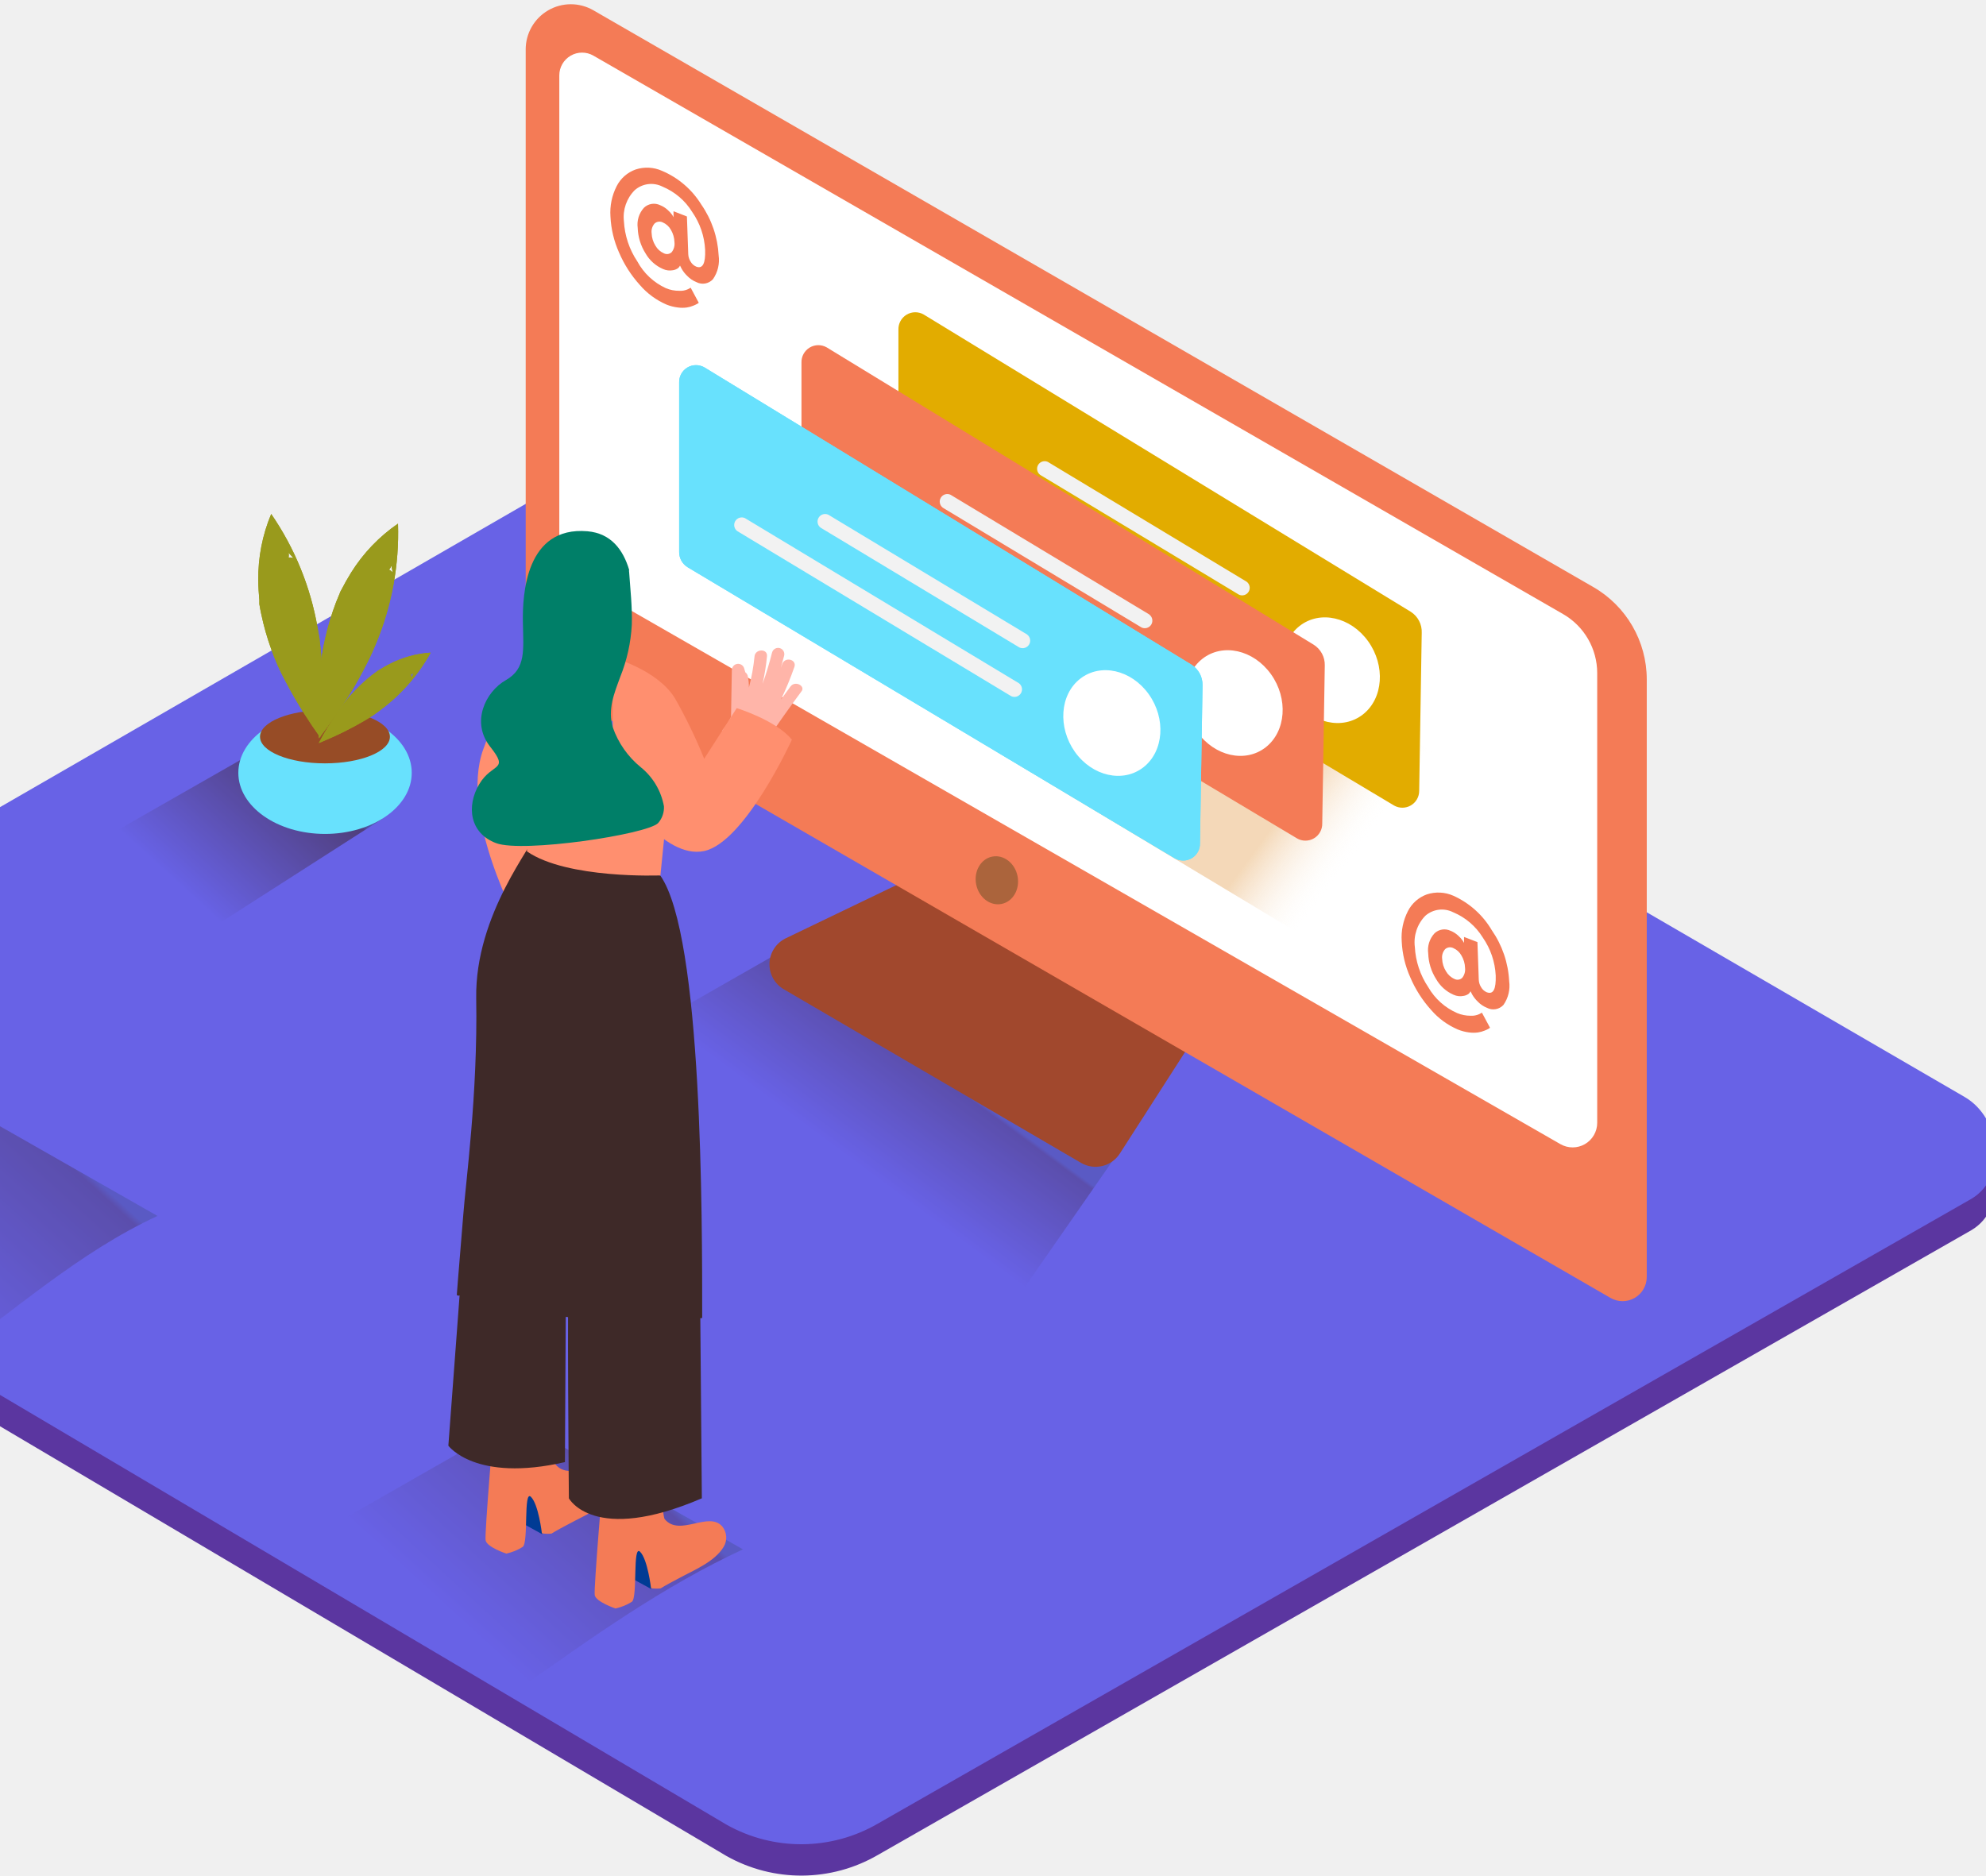
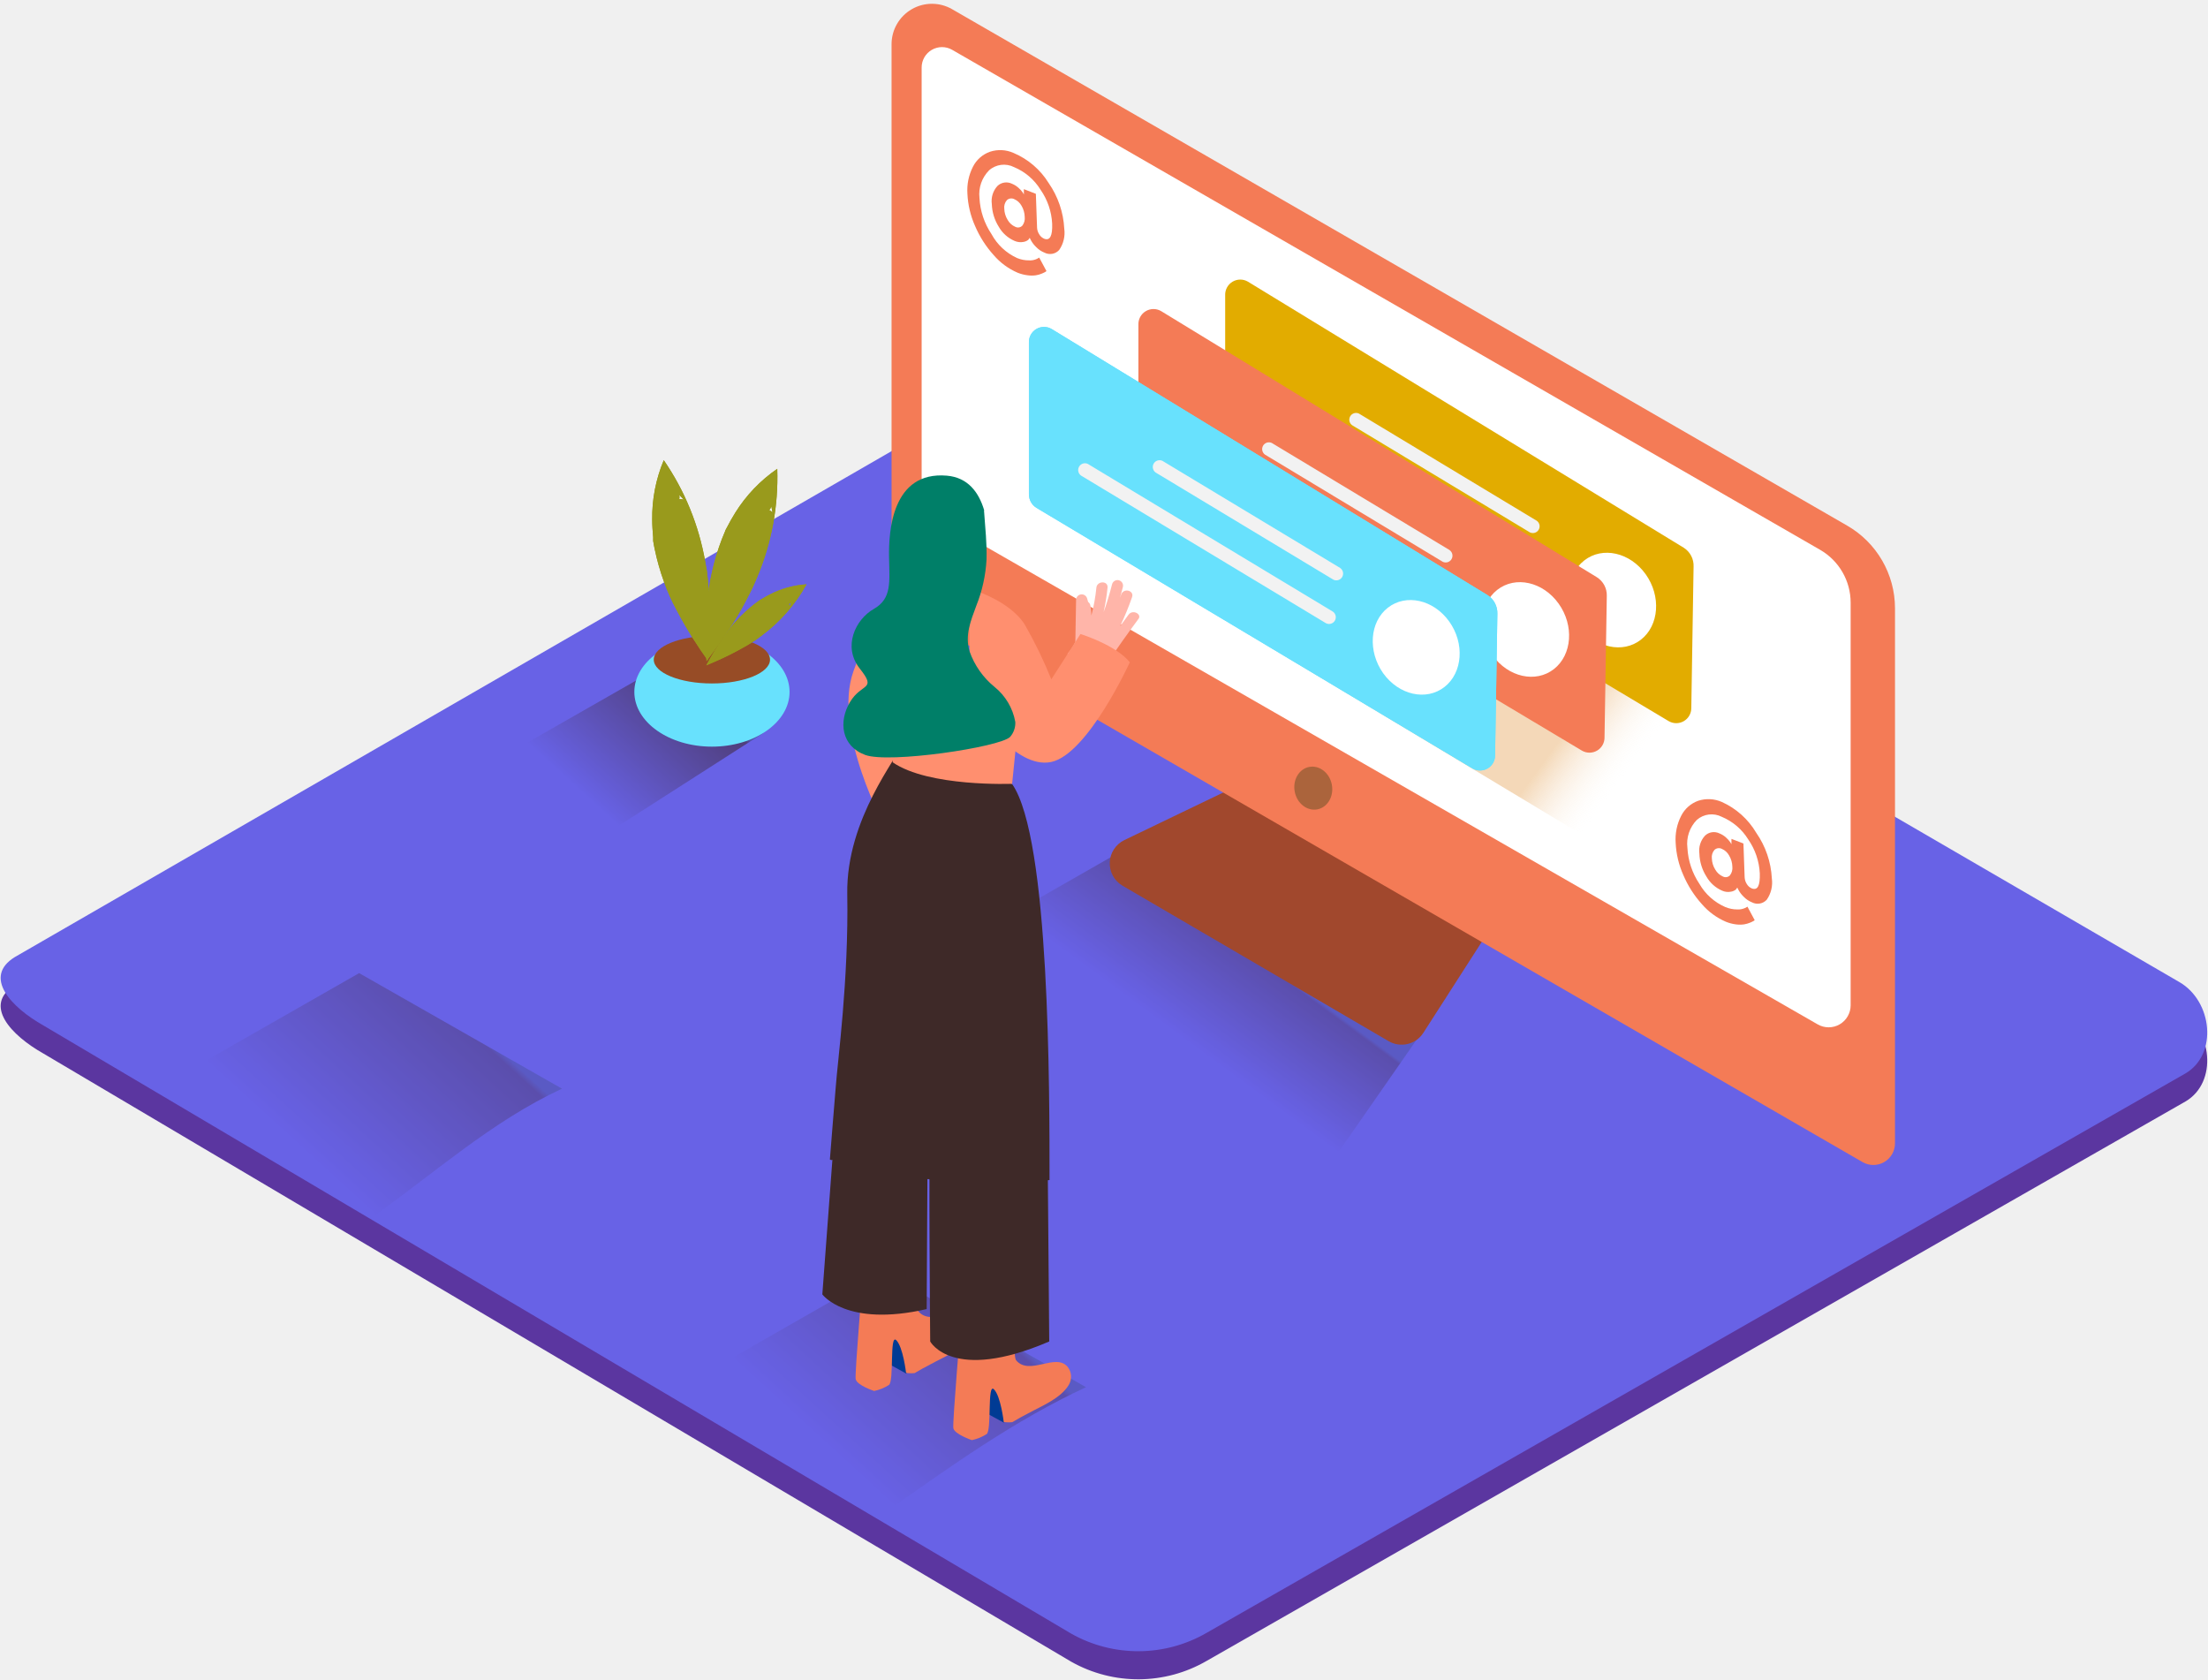
- <svg xmlns="http://www.w3.org/2000/svg" viewBox="90 0 380 359">
+ <svg xmlns="http://www.w3.org/2000/svg" viewBox="0 0 472 359">
  <defs>
    <linearGradient x1="61.181%" y1="36.82%" x2="40.788%" y2="55.54%" id="a">
      <stop stop-color="#78B46A" offset="0%" />
      <stop stop-color="#7F3500" offset="3%" />
      <stop stop-color="#FFF" offset="100%" />
    </linearGradient>
    <linearGradient x1="82.186%" y1="28.519%" x2="29.852%" y2="62.464%" id="b">
      <stop stop-color="#78B46A" offset="0%" />
      <stop stop-color="#7F3500" offset="3%" />
      <stop stop-color="#FFF" offset="100%" />
    </linearGradient>
    <linearGradient x1="80.66%" y1="21.864%" x2="21.557%" y2="66.62%" id="c">
      <stop stop-color="#78B46A" offset="0%" />
      <stop stop-color="#7F3500" offset="3%" />
      <stop stop-color="#FFF" offset="100%" />
    </linearGradient>
    <linearGradient x1="81.016%" y1="60.589%" x2="67.462%" y2="55.277%" id="d">
      <stop stop-color="#FFF" stop-opacity="0" offset="0%" />
      <stop stop-color="#DC841E" offset="99%" />
    </linearGradient>
    <linearGradient x1="82.183%" y1="27.537%" x2="29.857%" y2="62.324%" id="e">
      <stop stop-color="#78B46A" offset="0%" />
      <stop stop-color="#7F3500" offset="3%" />
      <stop stop-color="#FFF" offset="100%" />
    </linearGradient>
  </defs>
  <g fill-rule="nonzero" fill="none">
    <path d="M229.018 355.203L9.313 225.211c-6.995-3.938-12.99-10.39-6.175-14.622L223.625 83.367c3.305-2.052 8.327-3.399 11.696-1.437l230.595 134.007c6.994 4.066 8.25 15.392 1.28 19.496L257.972 354.998a29.178 29.178 0 01-28.953.205z" fill="#5B36A0" />
    <path d="M229.018 349.203L9.313 219.211c-6.995-3.938-12.99-10.39-6.175-14.622L223.625 77.367c3.305-2.052 8.327-3.399 11.696-1.437l230.595 134.007c6.994 4.066 8.25 15.392 1.28 19.496L257.972 348.998a29.178 29.178 0 01-28.953.205z" fill="#6862E6" />
    <path d="M247.133 177.693L203.78 202.46s66.783 40.8 80.439 46.546l24.968-35.913" fill="url(#a)" opacity=".25" style="mix-blend-mode:multiply" />
    <path d="M232.157 296.513l-43.365-24.715-43.364 24.767s22.585 13.8 44.171 26.473c13.708-9.71 27.428-19.521 42.558-26.525z" fill="url(#b)" opacity=".25" style="mix-blend-mode:multiply" />
    <path d="M138.728 143.883l-27.505 15.712s2.331 14.404 15.988 20.15l36.01-23.087" fill="url(#c)" opacity=".46" style="mix-blend-mode:multiply" />
    <ellipse fill="#68E1FD" cx="152.192" cy="147.898" rx="16.59" ry="11.697" />
    <ellipse fill="#974C26" cx="152.179" cy="140.997" rx="12.426" ry="5.092" />
    <path d="M151.73 132.506c0-2.296-.076-4.591-.256-6.887-.051-.599-.106-1.193-.166-1.783l-.128-1.167c0-.347-.18-1.283-.18-1.193-.077-.47-.158-.936-.243-1.398a54.855 54.855 0 00-8.865-21.715 31.778 31.778 0 00-2.473 12.71c0 1.284.103 2.566.205 3.772v.757c.103.615.218 1.282.346 1.846a50.222 50.222 0 001.96 6.888 41.928 41.928 0 002.678 6.003 82.454 82.454 0 003.676 6.349 90.88 90.88 0 002.985 4.425c.308-2.86.449-5.734.461-8.607zm-6.52-25.819a2.067 2.067 0 000-.897c.316.324.628.658.935 1a2.84 2.84 0 00-.948-.103h.013z" fill="#999A1C" />
    <path d="M155.996 134.276a65.015 65.015 0 003.498-5.938c.282-.53.555-1.06.82-1.59l.525-1.065.5-1.103.55-1.283a54.876 54.876 0 004.266-23.087 31.728 31.728 0 00-8.967 9.363 45.938 45.938 0 00-1.858 3.284l-.256.474-.064.206c-.243.577-.487 1.154-.717 1.744a50.22 50.22 0 00-2.063 6.862 41.95 41.95 0 00-.986 6.503 77.621 77.621 0 00-.333 7.323c0 1.911 0 3.656.115 5.336 1.704-2.27 3.42-4.605 4.97-7.029zm8.456-25.254c.2-.226.349-.493.435-.783.094.445.175.873.244 1.283-.2-.2-.43-.368-.68-.5z" fill="#999A1C" />
    <path d="M155.907 139.997a64.687 64.687 0 003.843-2.078l.96-.59.629-.398.615-.436.717-.526a34.464 34.464 0 009.736-11.069 19.928 19.928 0 00-7.84 2.168c-.705.36-1.384.757-2.063 1.167l-.294.18-.103.09-.948.705a31.541 31.541 0 00-3.33 3.04 26.351 26.351 0 00-2.627 3.193 83.516 83.516 0 00-2.562 3.848 55.792 55.792 0 00-1.653 2.925c1.653-.693 3.306-1.411 4.92-2.22zm12.708-10.902a1.28 1.28 0 00.487-.283c-.094.274-.196.543-.308.808a1.797 1.797 0 00-.179-.513v-.012zM151.73 132.506c0-2.296-.076-4.591-.256-6.887-.051-.599-.106-1.193-.166-1.783l-.128-1.167c0-.347-.18-1.283-.18-1.193-.077-.47-.158-.936-.243-1.398a54.855 54.855 0 00-8.865-21.715 31.778 31.778 0 00-2.473 12.71c0 1.284.103 2.566.205 3.772v.757c.103.615.218 1.282.346 1.846a50.222 50.222 0 001.96 6.888 41.928 41.928 0 002.678 6.003 82.454 82.454 0 003.676 6.349 90.88 90.88 0 002.985 4.425c.308-2.86.449-5.734.461-8.607zm-6.52-25.819a2.067 2.067 0 000-.897c.316.324.628.658.935 1a2.84 2.84 0 00-.948-.103h.013z" fill="#999A1C" />
    <path d="M155.996 134.276a65.015 65.015 0 003.498-5.938c.282-.53.555-1.06.82-1.59l.525-1.065.5-1.103.55-1.283a54.876 54.876 0 004.266-23.087 31.728 31.728 0 00-8.967 9.363 45.938 45.938 0 00-1.858 3.284l-.256.474-.064.206c-.243.577-.487 1.154-.717 1.744a50.22 50.22 0 00-2.063 6.862 41.95 41.95 0 00-.986 6.503 77.621 77.621 0 00-.333 7.323c0 1.911 0 3.656.115 5.336 1.704-2.27 3.42-4.605 4.97-7.029zm8.456-25.254c.2-.226.349-.493.435-.783.094.445.175.873.244 1.283-.2-.2-.43-.368-.68-.5z" fill="#999A1C" />
    <path d="M155.907 139.997a64.687 64.687 0 003.843-2.078l.96-.59.629-.398.615-.436.717-.526a34.464 34.464 0 009.736-11.069 19.928 19.928 0 00-7.84 2.168c-.705.36-1.384.757-2.063 1.167l-.294.18-.103.09-.948.705a31.541 31.541 0 00-3.33 3.04 26.351 26.351 0 00-2.627 3.193 83.516 83.516 0 00-2.562 3.848 55.792 55.792 0 00-1.653 2.925c1.653-.693 3.306-1.411 4.92-2.22zm12.708-10.902a1.28 1.28 0 00.487-.283c-.094.274-.196.543-.308.808a1.797 1.797 0 00-.179-.513v-.012z" fill="#999A1C" />
    <path d="M264.35 168.022l-23.994 11.543a5.53 5.53 0 00-.384 9.76l56.867 33.22a5.518 5.518 0 007.43-1.782l13.823-21.523" fill="#A1482D" />
    <path d="M394.854 112.344L203.524 1.962a8.626 8.626 0 00-8.626.01 8.644 8.644 0 00-4.312 7.48v114.833a7.184 7.184 0 003.587 6.22L398.146 248.39a4.62 4.62 0 004.632.003 4.631 4.631 0 002.312-4.018V130.018a20.398 20.398 0 00-10.236-17.674z" fill="#F47B56" />
    <path d="M203.537 10.646l185.552 106.88a13.034 13.034 0 016.52 11.286v86.076a4.708 4.708 0 01-2.344 4.065 4.697 4.697 0 01-4.688.014L199.348 110.304a4.643 4.643 0 01-2.331-4.027V14.429c0-1.555.827-2.992 2.171-3.772a4.351 4.351 0 014.35-.011z" fill="#FFF" />
    <ellipse fill="#AB643C" transform="rotate(-10.9 280.738 168.465)" cx="280.738" cy="168.465" rx="4.036" ry="4.617" />
    <path fill="url(#d)" opacity=".32" d="M253.41 127.427l86.23 51.869 42.595-24.793-76.109-44.353" />
    <path d="M359.97 117.102l-93.224-56.91a3.225 3.225 0 00-3.278.028 3.233 3.233 0 00-1.565 2.884V95.53a3.4 3.4 0 001.627 2.924l93.212 55.704c.997.567 2.22.56 3.21-.02a3.22 3.22 0 001.594-2.79l.487-30.23a4.542 4.542 0 00-2.063-4.015z" fill="#E2AC00" />
    <path d="M337.667 133.789c3.343 4.681 9.223 5.99 13.118 2.937 3.894-3.053 4.343-9.324 1-13.993-3.345-4.669-9.225-5.99-13.12-2.937-3.894 3.052-4.342 9.311-.998 13.993z" fill="#FFF" />
    <path d="M328.52 111.318l-38.023-22.92a1.447 1.447 0 00-1.862.578 1.45 1.45 0 00.402 1.91l38.022 22.92a1.447 1.447 0 001.862-.578 1.45 1.45 0 00-.401-1.91zM326.957 120.63l-52.41-31.591a1.45 1.45 0 00-1.396 2.488l52.345 31.603a1.447 1.447 0 001.862-.578 1.45 1.45 0 00-.401-1.91v-.013z" fill="#F2F2F2" />
    <path d="M341.369 123.387L248.196 66.49a3.225 3.225 0 00-3.278.028 3.233 3.233 0 00-1.565 2.884v32.411a3.4 3.4 0 001.615 2.938l93.211 55.703c1.008.58 2.25.57 3.248-.025a3.22 3.22 0 001.569-2.848l.487-30.23a4.542 4.542 0 00-2.114-3.964z" fill="#F47B56" />
    <path d="M319.065 140.074c3.344 4.681 9.224 5.99 13.119 2.937 3.894-3.053 4.342-9.325.999-13.993-3.344-4.67-9.224-5.99-13.118-2.938-3.895 3.053-4.343 9.312-1 13.994z" fill="#FFF" />
    <path d="M309.918 117.602l-38.048-22.92a1.447 1.447 0 00-1.862.578 1.45 1.45 0 00.402 1.91l38.022 22.92a1.447 1.447 0 001.862-.578 1.45 1.45 0 00-.401-1.91h.025zM308.343 126.978l-52.397-31.642a1.447 1.447 0 00-1.862.579 1.45 1.45 0 00.402 1.91l52.409 31.59a1.447 1.447 0 001.862-.578 1.45 1.45 0 00-.402-1.91l-.012.051z" fill="#F2F2F2" />
    <path d="M317.99 127.21l-93.2-56.897a3.225 3.225 0 00-3.278.027 3.233 3.233 0 00-1.564 2.884v32.412a3.4 3.4 0 001.627 2.924l93.211 55.704c1.008.58 2.25.57 3.249-.026a3.22 3.22 0 001.568-2.847l.487-30.231a4.542 4.542 0 00-2.1-3.95z" fill="#68E1FD" />
    <path d="M317.99 127.21l-93.2-56.897a3.225 3.225 0 00-3.278.027 3.233 3.233 0 00-1.564 2.884v32.412a3.4 3.4 0 001.627 2.924l93.211 55.704c1.008.58 2.25.57 3.249-.026a3.22 3.22 0 001.568-2.847l.487-30.231a4.542 4.542 0 00-2.1-3.95z" fill="#68E1FD" />
    <path d="M295.673 143.896c3.343 4.681 9.224 5.99 13.118 2.937 3.895-3.053 4.343-9.325 1-13.993-3.344-4.669-9.225-5.99-13.119-2.937-3.894 3.052-4.304 9.311-1 13.993z" fill="#FFF" />
    <path d="M286.526 121.425l-38.035-22.92a1.447 1.447 0 00-1.862.578 1.45 1.45 0 00.401 1.91l38.023 22.92a1.447 1.447 0 001.862-.578 1.45 1.45 0 00-.402-1.91h.013zM284.95 130.75l-52.409-31.592a1.447 1.447 0 00-1.862.579 1.45 1.45 0 00.402 1.91l52.409 31.59a1.447 1.447 0 001.862-.578 1.45 1.45 0 00-.402-1.91z" fill="#F2F2F2" />
    <path d="M195.672 124.028a45.406 45.406 0 00-13.208 19.38c-4.638 12.827 6.956 33.784 6.956 33.784l18.038-14.3" fill="#FF8F6F" />
    <path d="M193.724 293.602l-4.893-2.706 1.28-7.003s7.29.692 7.93 3.283" fill="#003B94" />
    <path d="M195.518 293.5c1.102-.68 2.255-1.283 3.395-1.886 2.83-1.552 6.918-3.155 8.66-6.067a3.39 3.39 0 00-.23-3.848c-2.563-3.104-8.174 2.001-11.044-1.436-.563-.68-.832-11.467-.832-11.467l-10.915 2.95s-1.845 21.676-1.64 23.01c.205 1.334 3.959 2.566 3.959 2.566a9.666 9.666 0 003.151-1.283c1.14-.834.102-11.005 1.563-9.581 1.46 1.424 2.1 6.99 2.1 6.99.607.092 1.222.11 1.833.051z" fill="#F47B56" />
    <path d="M214.568 304.08l-4.894-2.667 1.28-7.003s7.29.693 7.93 3.283" fill="#003B94" />
    <path d="M216.412 303.978c1.102-.68 2.255-1.282 3.395-1.885 2.831-1.552 6.918-3.155 8.66-6.067a3.39 3.39 0 00-.23-3.848c-2.563-3.104-8.174 2.001-11.043-1.436-.564-.68-.833-11.467-.833-11.467l-10.915 2.95s-1.857 21.753-1.652 23.036c.205 1.282 3.958 2.565 3.958 2.565a9.666 9.666 0 003.152-1.283c1.14-.833.102-11.004 1.563-9.58 1.46 1.423 2.1 6.99 2.1 6.99a7.498 7.498 0 001.845.025z" fill="#F47B56" />
    <path d="M179.005 233.614l-3.216 43.058s5.125 7.08 22.304 3.142l.166-29.026M198.849 242.144c-.372 3.706 0 44.596 0 44.596s4.752 8.901 25.442 0l-.295-34.746" fill="#3E2928" />
    <path d="M177.403 247.838c1.41.975 1.896-4.04 3.37-3.18a83.77 83.77 0 0016.961 7.49h.128a1.165 1.165 0 011.576.577 89.585 89.585 0 0011.133 2.565c4.83.77 8.826-2.808 13.784-3.052 0-19.008.09-73.109-7.994-84.652l-23.918-8.055c-.115 1.975-11.606 15.314-11.325 31.578.32 18.328-2.062 35.618-2.472 41.351-.064.975-1.191 14.34-1.243 15.378z" fill="#3E2928" />
    <path d="M218.564 145.73l-2.203 21.804s-17.845.719-25.532-4.591v-18.496" fill="#FF8F6F" />
    <path d="M241.252 131.378l-1.819 2.488c.97-2.024 1.826-4.1 2.562-6.22.513-1.45-1.806-2.027-2.318-.578l-.27.744c.223-.77.432-1.543.628-2.322a1.195 1.195 0 10-2.319-.577 62.236 62.236 0 01-1.806 5.952 42.54 42.54 0 00.846-5.26c.154-1.525-2.242-1.461-2.383 0a37.916 37.916 0 01-1.076 5.965c0-.684-.064-1.368-.192-2.052a1.206 1.206 0 00-.5-.86 9.29 9.29 0 00-.23-.795 1.204 1.204 0 00-2.345.36l-.154 8.978c-.433.93-.999 1.795-1.678 2.565a41.64 41.64 0 013.331 2.565 34.337 34.337 0 012.716 2.565 65.716 65.716 0 002.216-2.924c.088-.075.166-.161.23-.257a255.44 255.44 0 016.611-9.337c.948-1.052-1.14-2.219-2.05-1z" fill="#FFB5A9" />
    <path d="M207.24 125.85s8.43 2.27 11.85 7.695a96.553 96.553 0 015.65 11.66l6.225-9.685s7.559 2.322 10.556 6.042c0 0-8.967 19.623-16.782 21.304-7.814 1.68-16.116-11.518-16.116-11.518s-1.716 5.515-1.383-.372" fill="#FF8F6F" />
    <path d="M212.595 146.82a17.097 17.097 0 01-5.342-7.618c-1.013-3.45.256-6.478 1.434-9.684a31.237 31.237 0 002.204-9.966c.102-3.36-.282-6.72-.513-10.069a.976.976 0 010-.436c-1.127-3.783-3.433-6.99-7.98-7.375-11.774-1-12.44 12.057-12.35 17.367.09 5.31.653 8.901-3.254 11.12-3.908 2.219-6.726 8.042-2.998 12.75 3.728 4.706.384 2.988-2.101 7.169-2.485 4.181-1.845 9.402 3.254 11.287 5.099 1.885 28.799-1.655 30.976-3.848a4.531 4.531 0 001.115-3.206 12.444 12.444 0 00-4.445-7.49z" fill="#007F68" />
    <path d="M224.176 39.132a18.805 18.805 0 013.33 9.748 6.419 6.419 0 01-1.088 4.553 2.624 2.624 0 01-3.178.552 4.906 4.906 0 01-1.716-1.154 5.989 5.989 0 01-1.102-1.398l-.307-.603a2.13 2.13 0 01-.308.436 2.24 2.24 0 01-1.05.449 3.186 3.186 0 01-1.896-.231 7.113 7.113 0 01-3.357-3.014 9.692 9.692 0 01-1.486-4.861 4.775 4.775 0 011.192-3.848 2.739 2.739 0 013.113-.488c.513.205.986.5 1.396.873.35.297.659.637.922 1.013l.23.41v-1.141l2.563 1 .256 7.209c.018.516.178 1.017.462 1.449.24.417.609.745 1.05.936 1.238.488 1.81-.581 1.717-3.206a13.889 13.889 0 00-2.473-7.247 12.136 12.136 0 00-5.675-4.848 4.774 4.774 0 00-5.33.68 7.252 7.252 0 00-2.062 5.925 15.3 15.3 0 002.562 7.696 11.817 11.817 0 005.47 5.13c.812.34 1.684.51 2.563.5a3.417 3.417 0 001.665-.307l.513-.283 1.55 2.886-.257.18a6.133 6.133 0 01-.755.359c-.41.177-.84.298-1.282.36a6.398 6.398 0 01-1.703 0 8.575 8.575 0 01-2.165-.552 14.093 14.093 0 01-5.125-3.771 22.36 22.36 0 01-3.971-6.208 19.027 19.027 0 01-1.64-6.888c-.138-2 .27-3.999 1.179-5.784a6.51 6.51 0 013.638-3.207 7 7 0 015.047.257 16.288 16.288 0 017.508 6.438zm-5.65 9.12c.42-.538.61-1.221.525-1.899a4.904 4.904 0 00-.679-2.372 3.255 3.255 0 00-1.55-1.411 1.395 1.395 0 00-1.576.205 2.35 2.35 0 00-.563 1.86c.029.846.28 1.669.73 2.385.37.652.94 1.165 1.627 1.463a1.28 1.28 0 001.486-.231M375.433 178.013a18.74 18.74 0 013.33 9.748 6.419 6.419 0 01-1.088 4.553 2.637 2.637 0 01-3.177.552 5.047 5.047 0 01-1.717-1.154 6.207 6.207 0 01-1.102-1.399l-.307-.602c-.087.156-.19.302-.308.436-.304.24-.666.395-1.05.449a3.071 3.071 0 01-1.883-.218 7.113 7.113 0 01-3.357-3.027 9.653 9.653 0 01-1.499-4.874 4.724 4.724 0 011.192-3.848 2.726 2.726 0 013.1-.487c.514.204.987.499 1.396.872.35.302.66.647.923 1.026l.243.41v-1.141l2.562.987.257 7.209c.022.515.181 1.015.46 1.449.242.417.61.745 1.051.936 1.281.488 1.807-.577 1.73-3.206a13.953 13.953 0 00-2.473-7.26 12.161 12.161 0 00-5.662-4.835 4.787 4.787 0 00-5.33.667 7.252 7.252 0 00-2.01 5.964 15.25 15.25 0 002.561 7.695 11.868 11.868 0 005.535 4.964 6.668 6.668 0 002.562.513 3.545 3.545 0 001.665-.308l.513-.282 1.55 2.886-.256.18a6.133 6.133 0 01-.756.359c-.412.17-.842.29-1.281.359a6.526 6.526 0 01-1.717 0 8.55 8.55 0 01-2.152-.564 14.093 14.093 0 01-5.125-3.759 22.41 22.41 0 01-3.97-6.22 18.988 18.988 0 01-1.64-6.888 11.003 11.003 0 011.178-5.772 6.562 6.562 0 013.638-3.219 7.09 7.09 0 015.06.257 16.315 16.315 0 017.354 6.592zm-5.65 9.12a2.567 2.567 0 00.538-1.899 4.865 4.865 0 00-.691-2.372 3.204 3.204 0 00-1.538-1.411 1.395 1.395 0 00-1.575.192 2.323 2.323 0 00-.577 1.86c.03.842.281 1.66.73 2.373.369.655.94 1.172 1.627 1.475a1.28 1.28 0 001.486-.218" fill="#F47B56" />
    <path d="M120.139 232.704L76.774 208l-43.351 24.754s24.122 15.083 45.709 27.756c13.707-9.697 25.89-20.791 41.007-27.807z" fill="url(#e)" opacity=".25" style="mix-blend-mode:multiply" />
  </g>
</svg>
